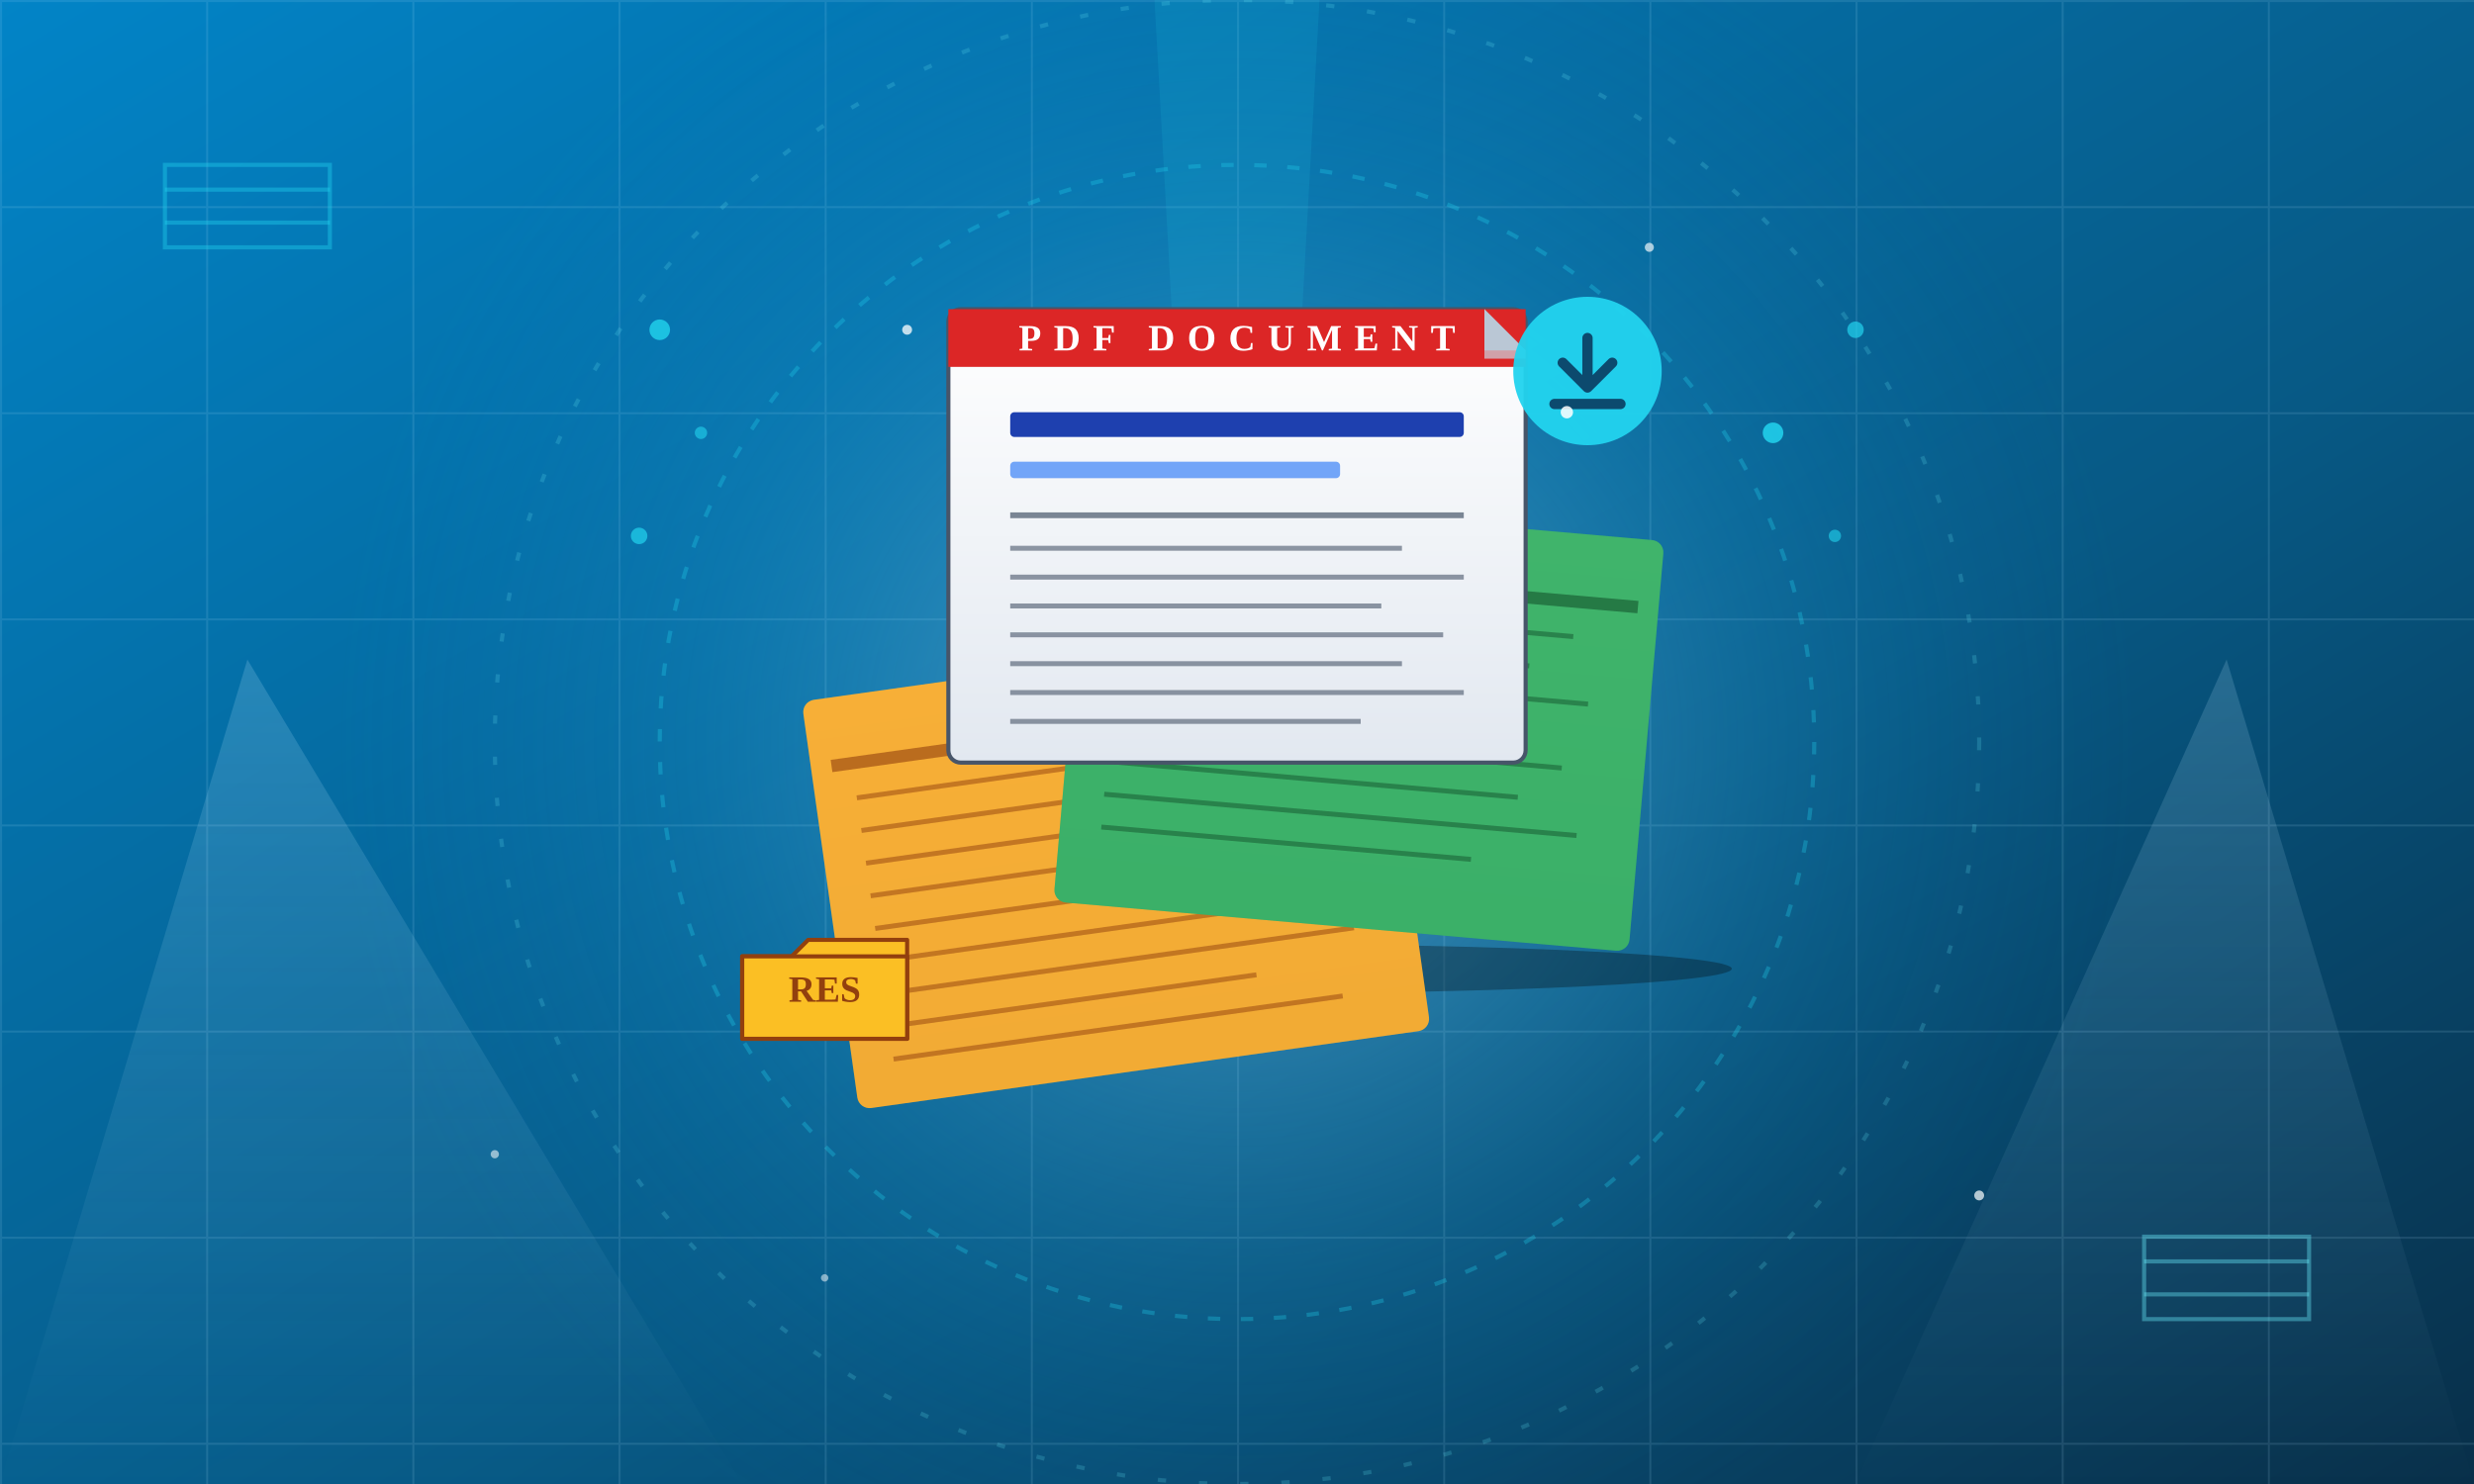
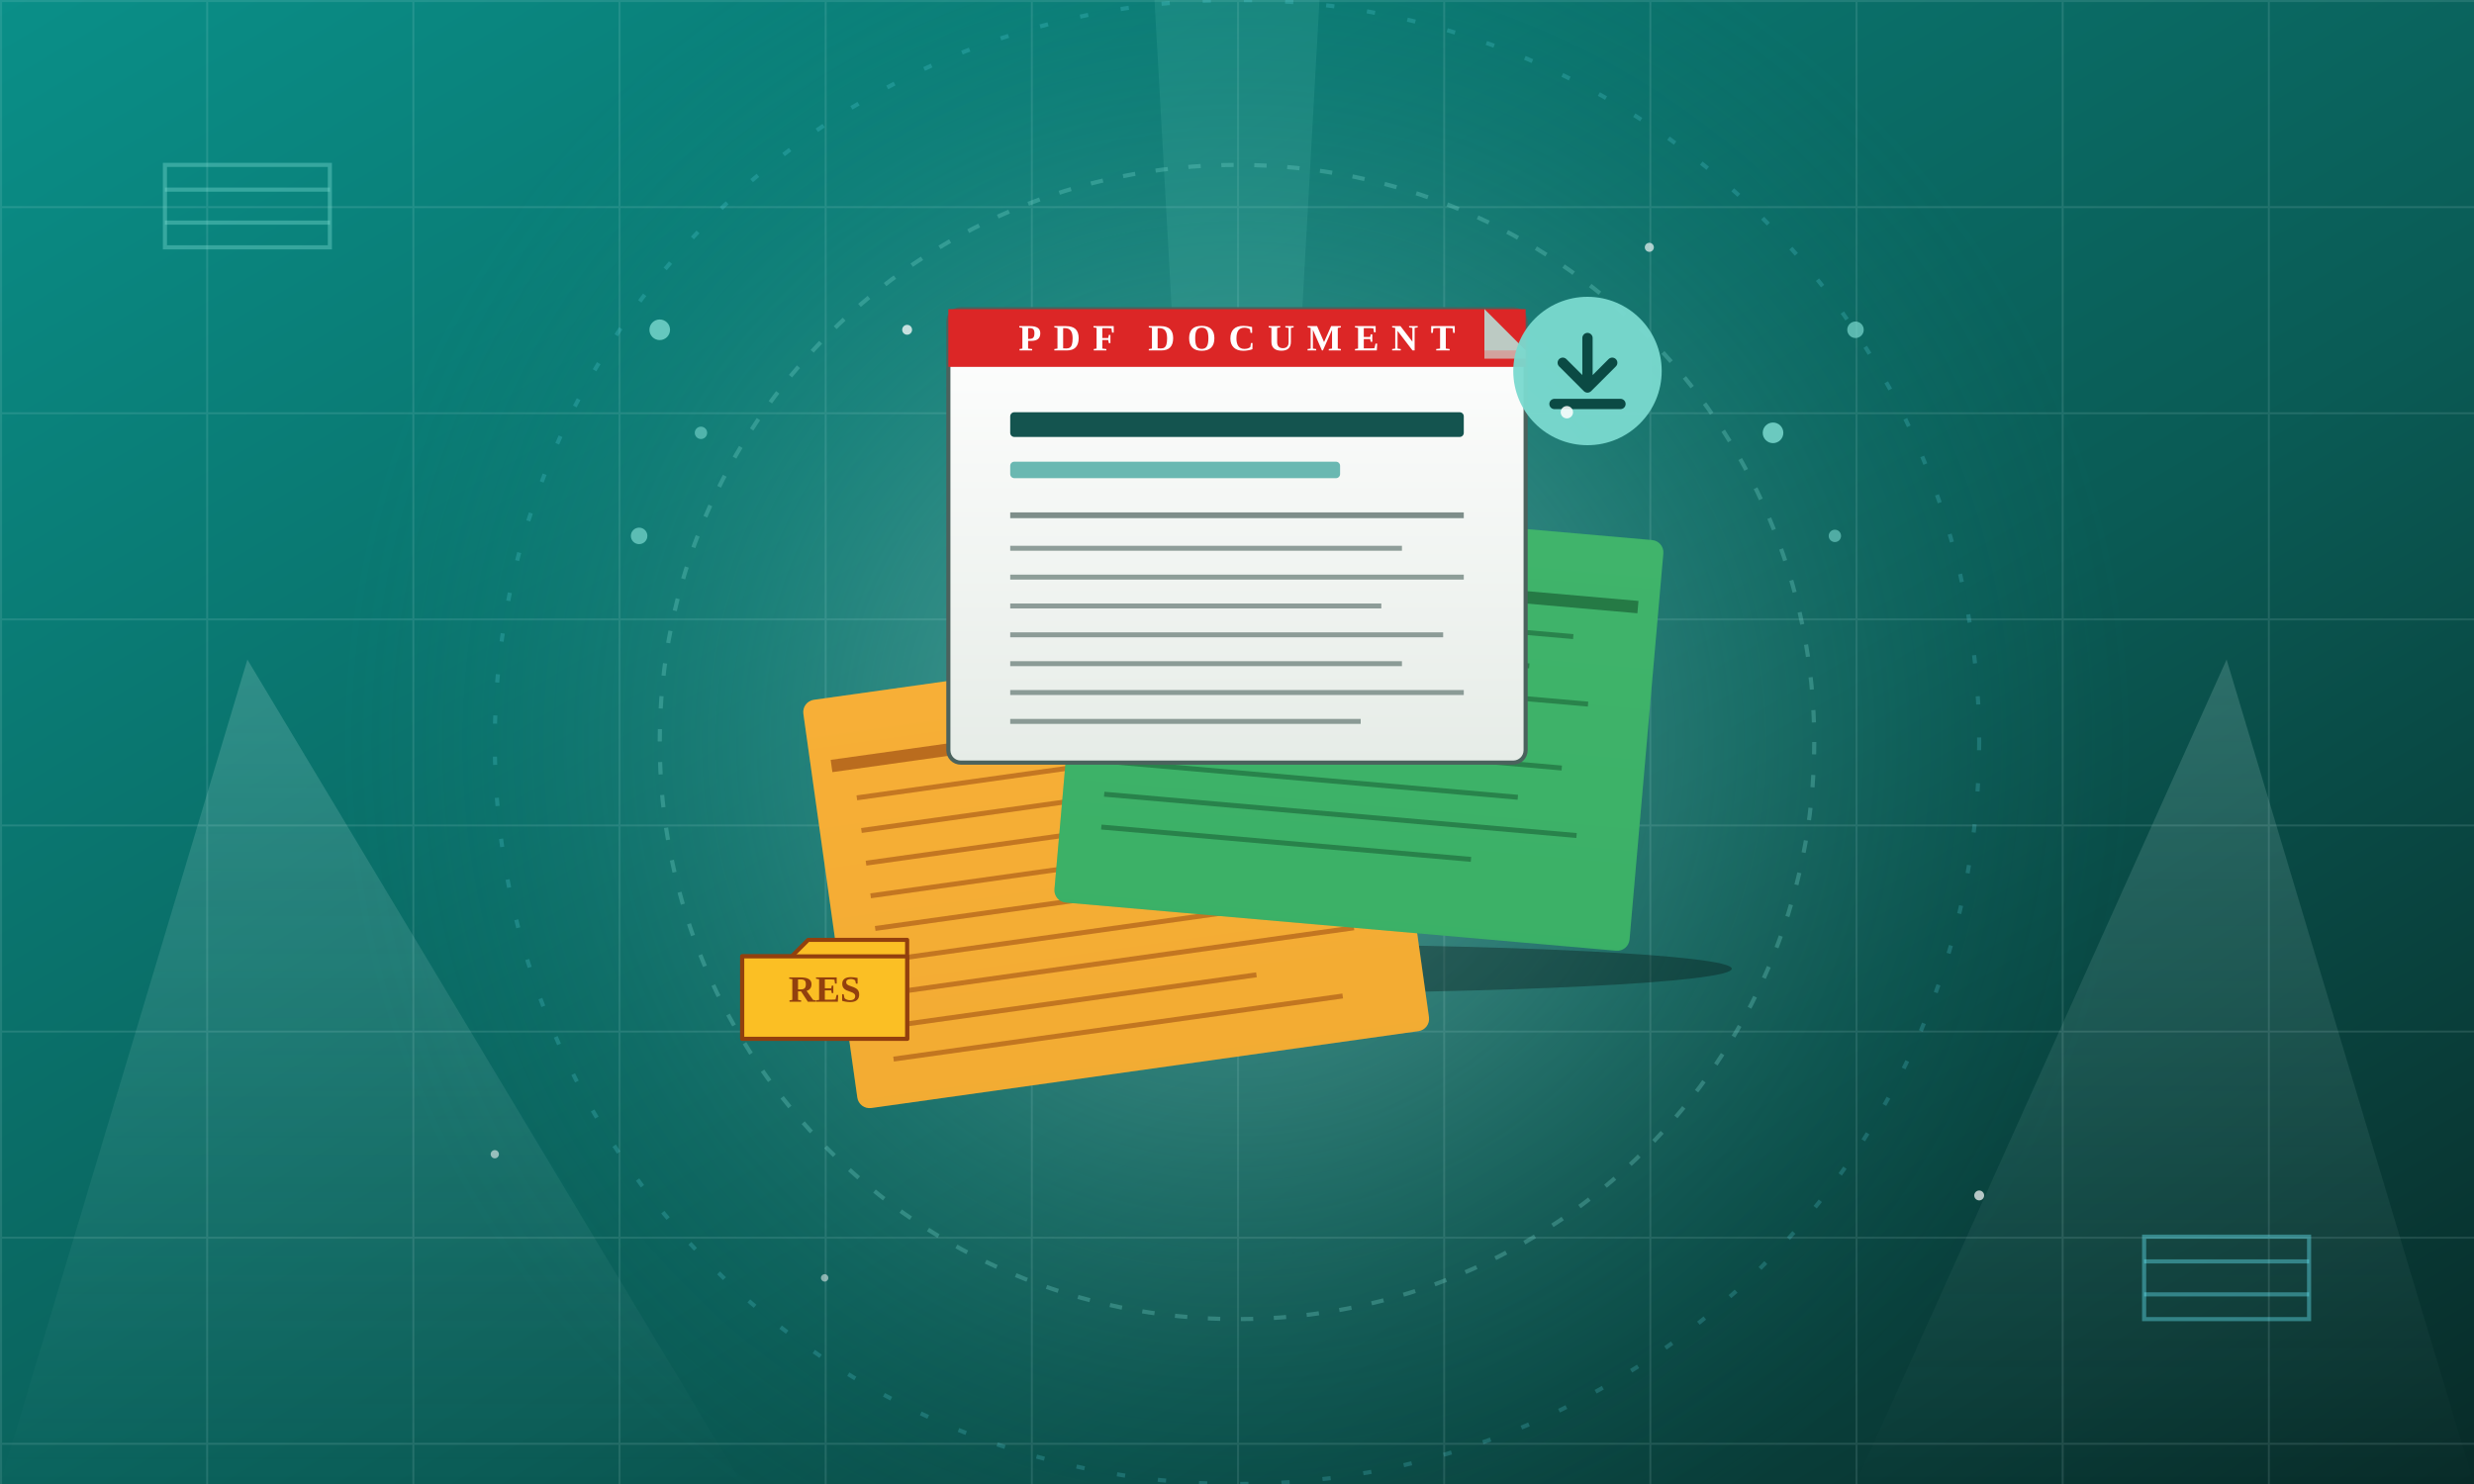
<svg xmlns="http://www.w3.org/2000/svg" viewBox="0 0 600 360" width="600" height="360" preserveAspectRatio="xMidYMid slice">
  <defs>
    <linearGradient id="bgGrad" x1="0" y1="0" x2="1" y2="1">
-       <stop offset="0%" stop-color="#0284c7" />
-       <stop offset="60%" stop-color="#075985" />
-       <stop offset="100%" stop-color="#082f49" />
+       <stop offset="0%" stop-color="#0a8f88" />
+       <stop offset="60%" stop-color="#0a5b55" />
+       <stop offset="100%" stop-color="#082b28" />
    </linearGradient>
    <linearGradient id="docGrad" x1="0" y1="0" x2="0" y2="1">
      <stop offset="0%" stop-color="#ffffff" />
-       <stop offset="100%" stop-color="#e2e8f0" />
+       <stop offset="100%" stop-color="#e6ece7" />
    </linearGradient>
    <radialGradient id="centerGlow" cx="50%" cy="50%" r="50%">
-       <stop offset="0%" stop-color="#bae6fd" stop-opacity="0.45" />
-       <stop offset="60%" stop-color="#38bdf8" stop-opacity="0.14" />
-       <stop offset="100%" stop-color="#0284c7" stop-opacity="0" />
+       <stop offset="0%" stop-color="#ccf0eb" stop-opacity="0.45" />
+       <stop offset="60%" stop-color="#6fd0c6" stop-opacity="0.14" />
+       <stop offset="100%" stop-color="#0a8f88" stop-opacity="0" />
    </radialGradient>
    <linearGradient id="beamGrad" x1="0" y1="0" x2="0" y2="1">
-       <stop offset="0%" stop-color="#bae6fd" stop-opacity="0.35" />
-       <stop offset="100%" stop-color="#bae6fd" stop-opacity="0" />
+       <stop offset="0%" stop-color="#ccf0eb" stop-opacity="0.35" />
+       <stop offset="100%" stop-color="#ccf0eb" stop-opacity="0" />
    </linearGradient>
    <pattern id="gridPattern" x="0" y="0" width="50" height="50" patternUnits="userSpaceOnUse">
-       <path d="M 50 0 L 0 0 0 50" fill="none" stroke="#bae6fd" stroke-opacity="0.12" stroke-width="1" />
+       <path d="M 50 0 L 0 0 0 50" fill="none" stroke="#ccf0eb" stroke-opacity="0.12" stroke-width="1" />
    </pattern>
  </defs>
  <rect width="600" height="360" fill="url(#bgGrad)" />
  <rect width="600" height="360" fill="url(#gridPattern)" />
  <circle cx="300" cy="180" r="220" fill="url(#centerGlow)" />
  <polygon points="0,360 180,360 60,160" fill="url(#beamGrad)" opacity="0.55" />
  <polygon points="450,360 600,360 540,160" fill="url(#beamGrad)" opacity="0.5" />
-   <polygon points="280,0 320,0 310,180 290,180" fill="#22d3ee" fill-opacity="0.12" />
-   <circle cx="300" cy="180" r="140" fill="none" stroke="#22d3ee" stroke-opacity="0.3" stroke-width="1" stroke-dasharray="3 5" />
+   <polygon points="280,0 320,0 310,180 290,180" fill="#7ad9cf" fill-opacity="0.12" />
+   <circle cx="300" cy="180" r="140" fill="none" stroke="#7ad9cf" stroke-opacity="0.3" stroke-width="1" stroke-dasharray="3 5" />
  <circle cx="300" cy="180" r="180" fill="none" stroke="#67e8f9" stroke-opacity="0.2" stroke-width="1" stroke-dasharray="2 8" />
-   <g fill="#22d3ee">
+   <g fill="#7ad9cf">
    <circle cx="160" cy="80" r="2.5" opacity="0.8" />
    <circle cx="170" cy="105" r="1.5" opacity="0.6" />
    <circle cx="155" cy="130" r="2" opacity="0.7" />
    <circle cx="450" cy="80" r="2" opacity="0.7" />
    <circle cx="430" cy="105" r="2.5" opacity="0.85" />
    <circle cx="445" cy="130" r="1.5" opacity="0.6" />
  </g>
  <g transform="translate(300 180)">
    <ellipse cx="0" cy="55" rx="120" ry="6" fill="#000000" fill-opacity="0.3" />
    <g transform="translate(-30 25) rotate(-8)">
      <rect x="-70" y="-45" width="140" height="100" rx="3" fill="#f59e0b" />
      <rect x="-70" y="-45" width="140" height="100" rx="3" fill="url(#docGrad)" fill-opacity="0.18" />
      <rect x="-65" y="-30" width="130" height="3" fill="#92400e" opacity="0.6" />
      <line x1="-60" y1="-20" x2="50" y2="-20" stroke="#92400e" stroke-width="1.2" opacity="0.5" />
      <line x1="-60" y1="-12" x2="40" y2="-12" stroke="#92400e" stroke-width="1.2" opacity="0.5" />
      <line x1="-60" y1="-4" x2="55" y2="-4" stroke="#92400e" stroke-width="1.2" opacity="0.5" />
      <line x1="-60" y1="4" x2="35" y2="4" stroke="#92400e" stroke-width="1.2" opacity="0.5" />
      <line x1="-60" y1="12" x2="50" y2="12" stroke="#92400e" stroke-width="1.2" opacity="0.5" />
      <line x1="-60" y1="20" x2="40" y2="20" stroke="#92400e" stroke-width="1.2" opacity="0.5" />
      <line x1="-60" y1="28" x2="55" y2="28" stroke="#92400e" stroke-width="1.2" opacity="0.5" />
      <line x1="-60" y1="36" x2="30" y2="36" stroke="#92400e" stroke-width="1.2" opacity="0.5" />
      <line x1="-60" y1="44" x2="50" y2="44" stroke="#92400e" stroke-width="1.2" opacity="0.5" />
    </g>
    <g transform="translate(30 -10) rotate(5)">
      <rect x="-70" y="-45" width="140" height="100" rx="3" fill="#16a34a" />
      <rect x="-70" y="-45" width="140" height="100" rx="3" fill="url(#docGrad)" fill-opacity="0.18" />
      <rect x="-65" y="-30" width="130" height="3" fill="#14532d" opacity="0.6" />
      <line x1="-60" y1="-20" x2="50" y2="-20" stroke="#14532d" stroke-width="1.2" opacity="0.5" />
      <line x1="-60" y1="-12" x2="40" y2="-12" stroke="#14532d" stroke-width="1.2" opacity="0.5" />
      <line x1="-60" y1="-4" x2="55" y2="-4" stroke="#14532d" stroke-width="1.2" opacity="0.5" />
      <line x1="-60" y1="4" x2="35" y2="4" stroke="#14532d" stroke-width="1.2" opacity="0.5" />
      <line x1="-60" y1="12" x2="50" y2="12" stroke="#14532d" stroke-width="1.2" opacity="0.5" />
      <line x1="-60" y1="20" x2="40" y2="20" stroke="#14532d" stroke-width="1.2" opacity="0.5" />
      <line x1="-60" y1="28" x2="55" y2="28" stroke="#14532d" stroke-width="1.2" opacity="0.5" />
      <line x1="-60" y1="36" x2="30" y2="36" stroke="#14532d" stroke-width="1.2" opacity="0.5" />
    </g>
    <g transform="translate(0 -55)">
-       <rect x="-70" y="-50" width="140" height="110" rx="3" fill="url(#docGrad)" stroke="#475569" stroke-width="1" />
+       <rect x="-70" y="-50" width="140" height="110" rx="3" fill="url(#docGrad)" stroke="#4b625d" stroke-width="1" />
      <rect x="-70" y="-50" width="140" height="14" fill="#dc2626" />
      <text x="0" y="-40" text-anchor="middle" font-size="9" fill="#ffffff" font-weight="800" letter-spacing="3">PDF DOCUMENT</text>
-       <rect x="-55" y="-25" width="110" height="6" rx="1" fill="#1e40af" />
-       <rect x="-55" y="-13" width="80" height="4" rx="1" fill="#3b82f6" opacity="0.7" />
-       <line x1="-55" y1="0" x2="55" y2="0" stroke="#475569" stroke-width="1.4" opacity="0.7" />
-       <line x1="-55" y1="8" x2="40" y2="8" stroke="#475569" stroke-width="1.2" opacity="0.6" />
-       <line x1="-55" y1="15" x2="55" y2="15" stroke="#475569" stroke-width="1.2" opacity="0.6" />
-       <line x1="-55" y1="22" x2="35" y2="22" stroke="#475569" stroke-width="1.2" opacity="0.6" />
-       <line x1="-55" y1="29" x2="50" y2="29" stroke="#475569" stroke-width="1.2" opacity="0.6" />
-       <line x1="-55" y1="36" x2="40" y2="36" stroke="#475569" stroke-width="1.2" opacity="0.6" />
-       <line x1="-55" y1="43" x2="55" y2="43" stroke="#475569" stroke-width="1.2" opacity="0.6" />
-       <line x1="-55" y1="50" x2="30" y2="50" stroke="#475569" stroke-width="1.2" opacity="0.6" />
-       <path d="M 60 -50 L 70 -40 L 60 -40 Z" fill="#94a3b8" />
-       <path d="M 60 -50 L 70 -40 L 70 -38 L 60 -38 Z" fill="#cbd5e1" opacity="0.7" />
+       <rect x="-55" y="-25" width="110" height="6" rx="1" fill="#14544f" />
+       <rect x="-55" y="-13" width="80" height="4" rx="1" fill="#2f9c94" opacity="0.7" />
+       <line x1="-55" y1="0" x2="55" y2="0" stroke="#4b625d" stroke-width="1.4" opacity="0.7" />
+       <line x1="-55" y1="8" x2="40" y2="8" stroke="#4b625d" stroke-width="1.2" opacity="0.6" />
+       <line x1="-55" y1="15" x2="55" y2="15" stroke="#4b625d" stroke-width="1.2" opacity="0.6" />
+       <line x1="-55" y1="22" x2="35" y2="22" stroke="#4b625d" stroke-width="1.2" opacity="0.6" />
+       <line x1="-55" y1="29" x2="50" y2="29" stroke="#4b625d" stroke-width="1.2" opacity="0.6" />
+       <line x1="-55" y1="36" x2="40" y2="36" stroke="#4b625d" stroke-width="1.2" opacity="0.6" />
+       <line x1="-55" y1="43" x2="55" y2="43" stroke="#4b625d" stroke-width="1.2" opacity="0.6" />
+       <line x1="-55" y1="50" x2="30" y2="50" stroke="#4b625d" stroke-width="1.2" opacity="0.6" />
+       <path d="M 60 -50 L 70 -40 L 60 -40 Z" fill="#93a8a1" />
+       <path d="M 60 -50 L 70 -40 L 70 -38 L 60 -38 Z" fill="#cdd9d1" opacity="0.7" />
    </g>
    <g transform="translate(85 -90)">
-       <circle cx="0" cy="0" r="18" fill="#22d3ee" opacity="0.95" />
-       <path d="M 0 -8 L 0 4 M -6 -2 L 0 4 L 6 -2 M -8 8 L 8 8" stroke="#0c4a6e" stroke-width="2.5" stroke-linecap="round" stroke-linejoin="round" fill="none" />
+       <circle cx="0" cy="0" r="18" fill="#7ad9cf" opacity="0.95" />
+       <path d="M 0 -8 L 0 4 M -6 -2 L 0 4 L 6 -2 M -8 8 L 8 8" stroke="#0b4a44" stroke-width="2.5" stroke-linecap="round" stroke-linejoin="round" fill="none" />
    </g>
    <g transform="translate(-100 60)">
      <path d="M -20 -8 L -8 -8 L -4 -12 L 20 -12 L 20 12 L -20 12 Z" fill="#fbbf24" stroke="#92400e" stroke-width="1" stroke-linejoin="round" />
      <rect x="-20" y="-8" width="40" height="20" fill="#fbbf24" stroke="#92400e" stroke-width="1" stroke-linejoin="round" />
      <text x="0" y="3" text-anchor="middle" font-size="9" fill="#92400e" font-weight="700">RES</text>
    </g>
  </g>
  <g fill="#ffffff">
    <circle cx="220" cy="80" r="1.2" opacity="0.75" />
    <circle cx="380" cy="100" r="1.5" opacity="0.85" />
    <circle cx="120" cy="280" r="1" opacity="0.55" />
    <circle cx="480" cy="290" r="1.2" opacity="0.7" />
    <circle cx="200" cy="310" r="0.9" opacity="0.5" />
    <circle cx="400" cy="60" r="1.1" opacity="0.65" />
  </g>
-   <g transform="translate(40 40)" fill="none" stroke="#22d3ee" stroke-opacity="0.4" stroke-width="1">
+   <g transform="translate(40 40)" fill="none" stroke="#7ad9cf" stroke-opacity="0.4" stroke-width="1">
    <rect x="0" y="0" width="40" height="20" />
    <line x1="0" y1="6" x2="40" y2="6" />
    <line x1="0" y1="14" x2="40" y2="14" />
  </g>
  <g transform="translate(520 300)" fill="none" stroke="#67e8f9" stroke-opacity="0.4" stroke-width="1">
    <rect x="0" y="0" width="40" height="20" />
    <line x1="0" y1="6" x2="40" y2="6" />
    <line x1="0" y1="14" x2="40" y2="14" />
  </g>
</svg>
